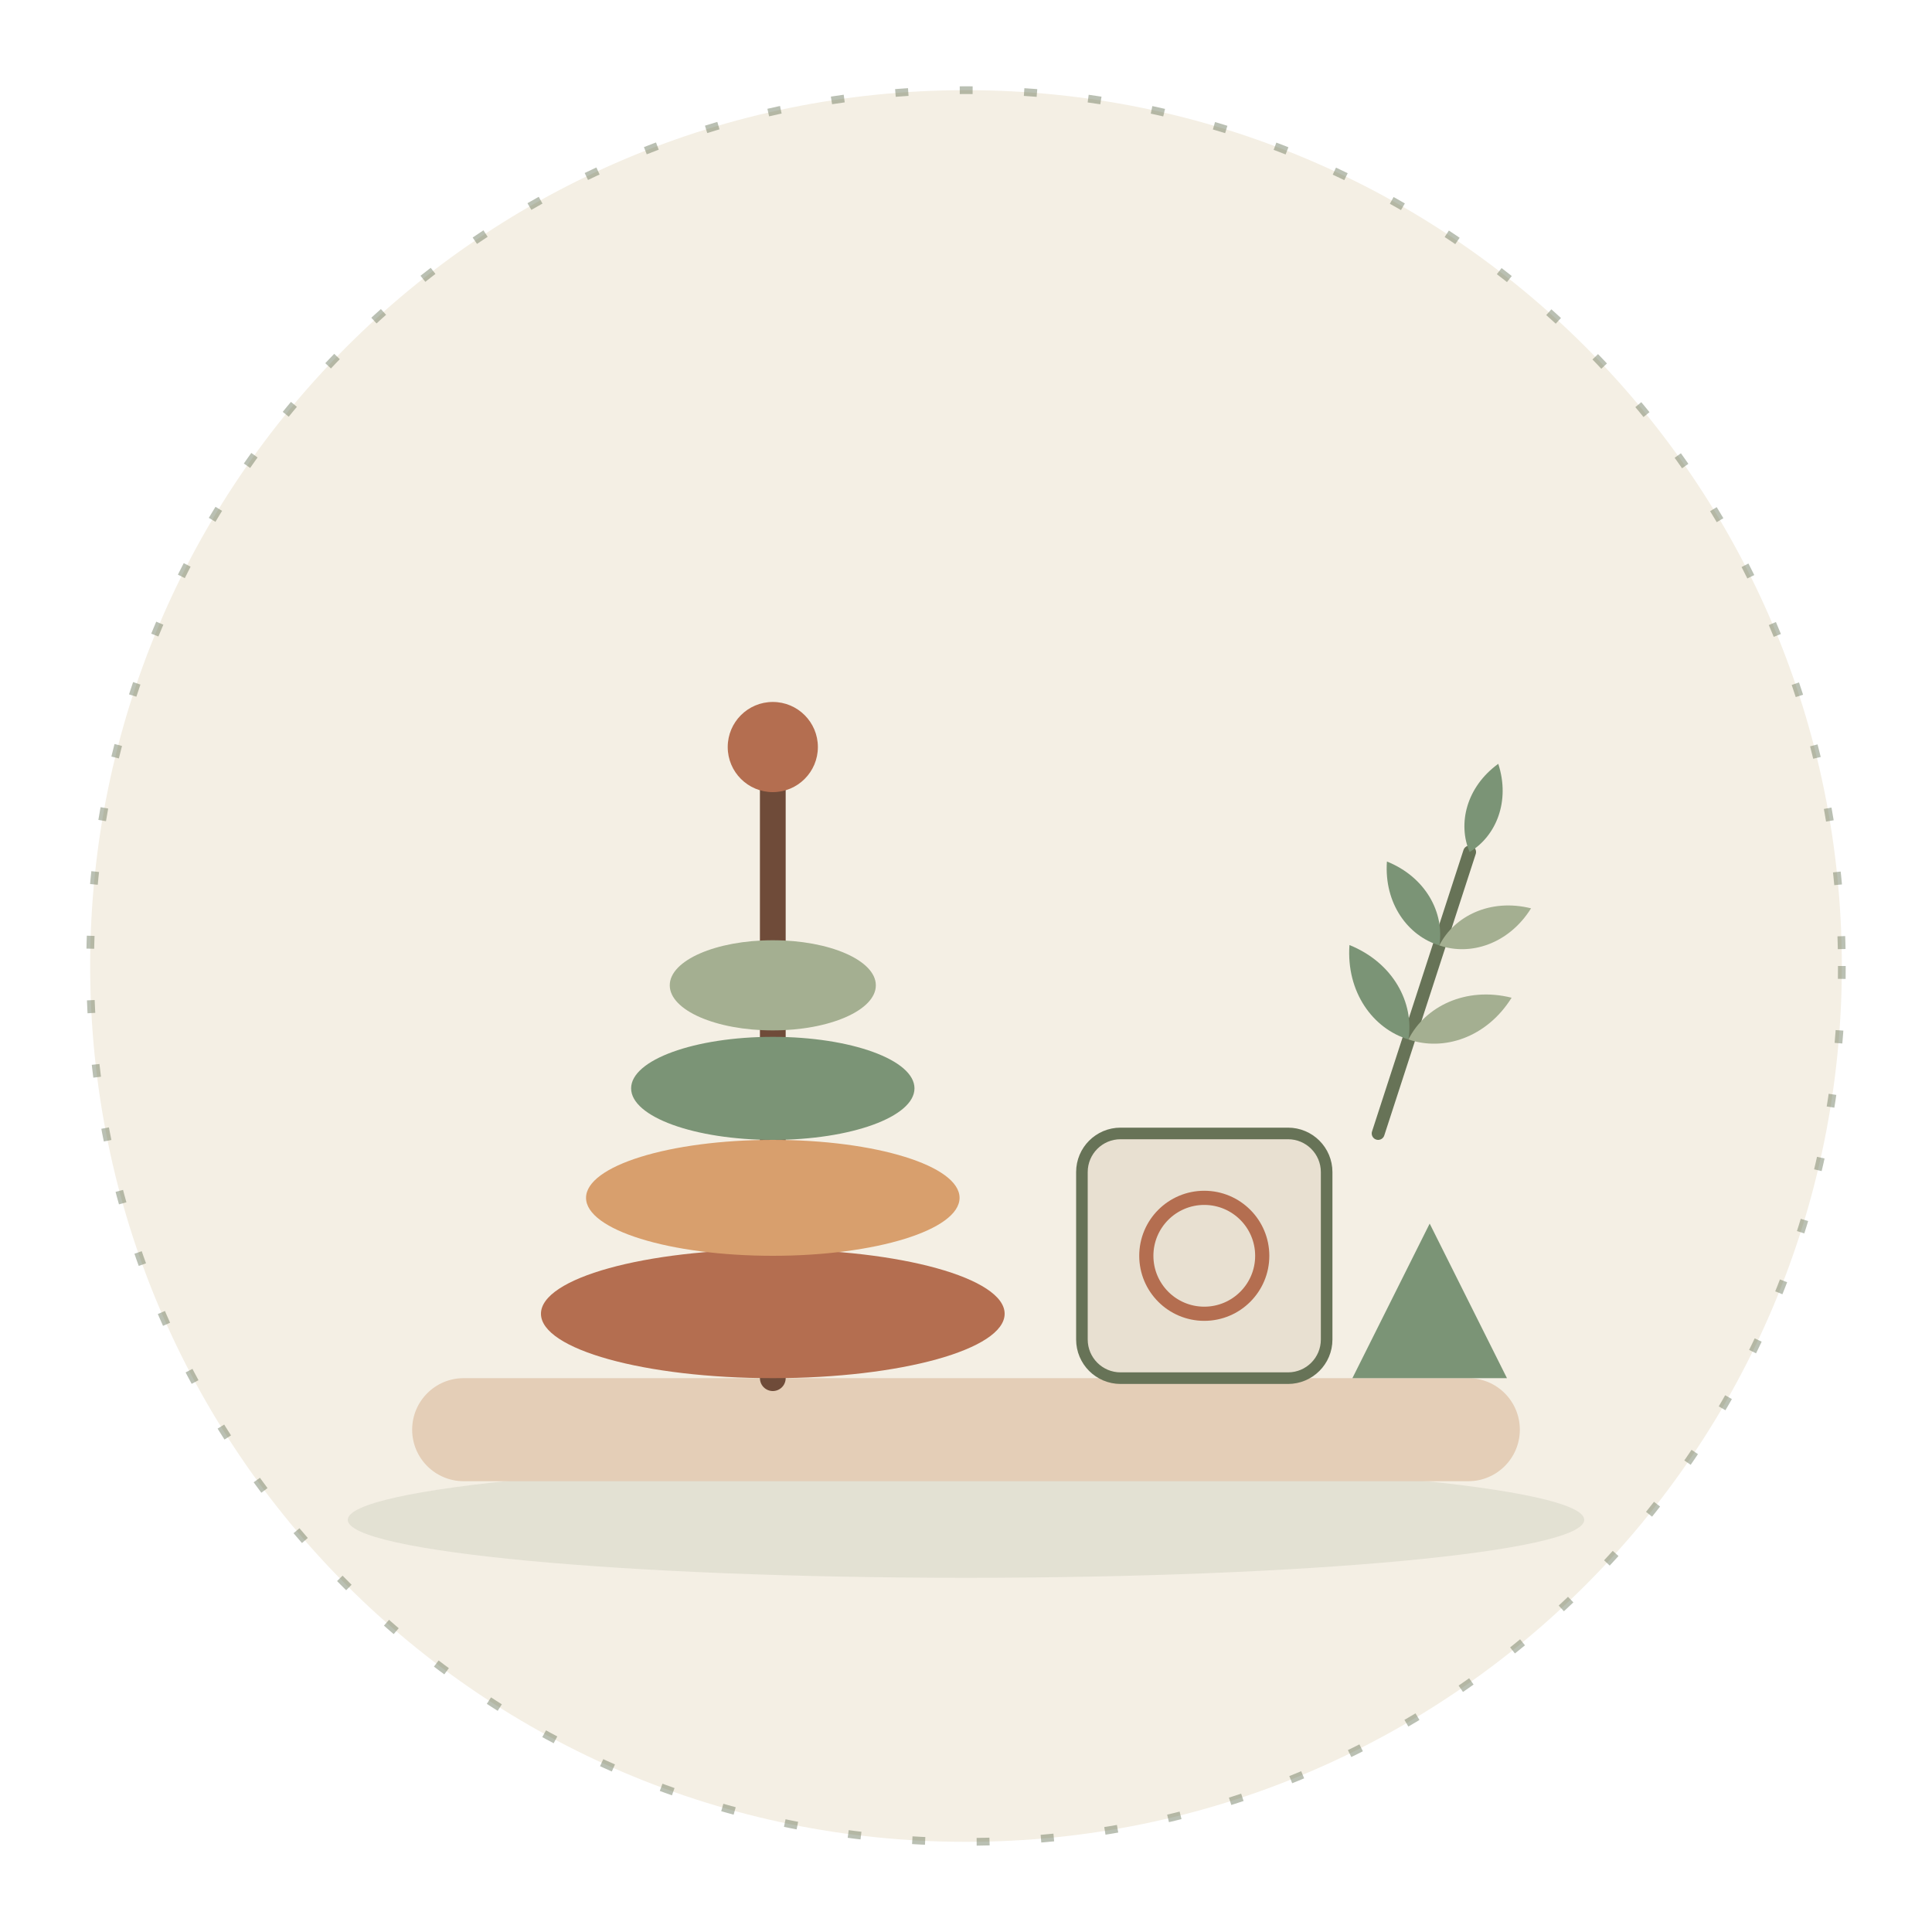
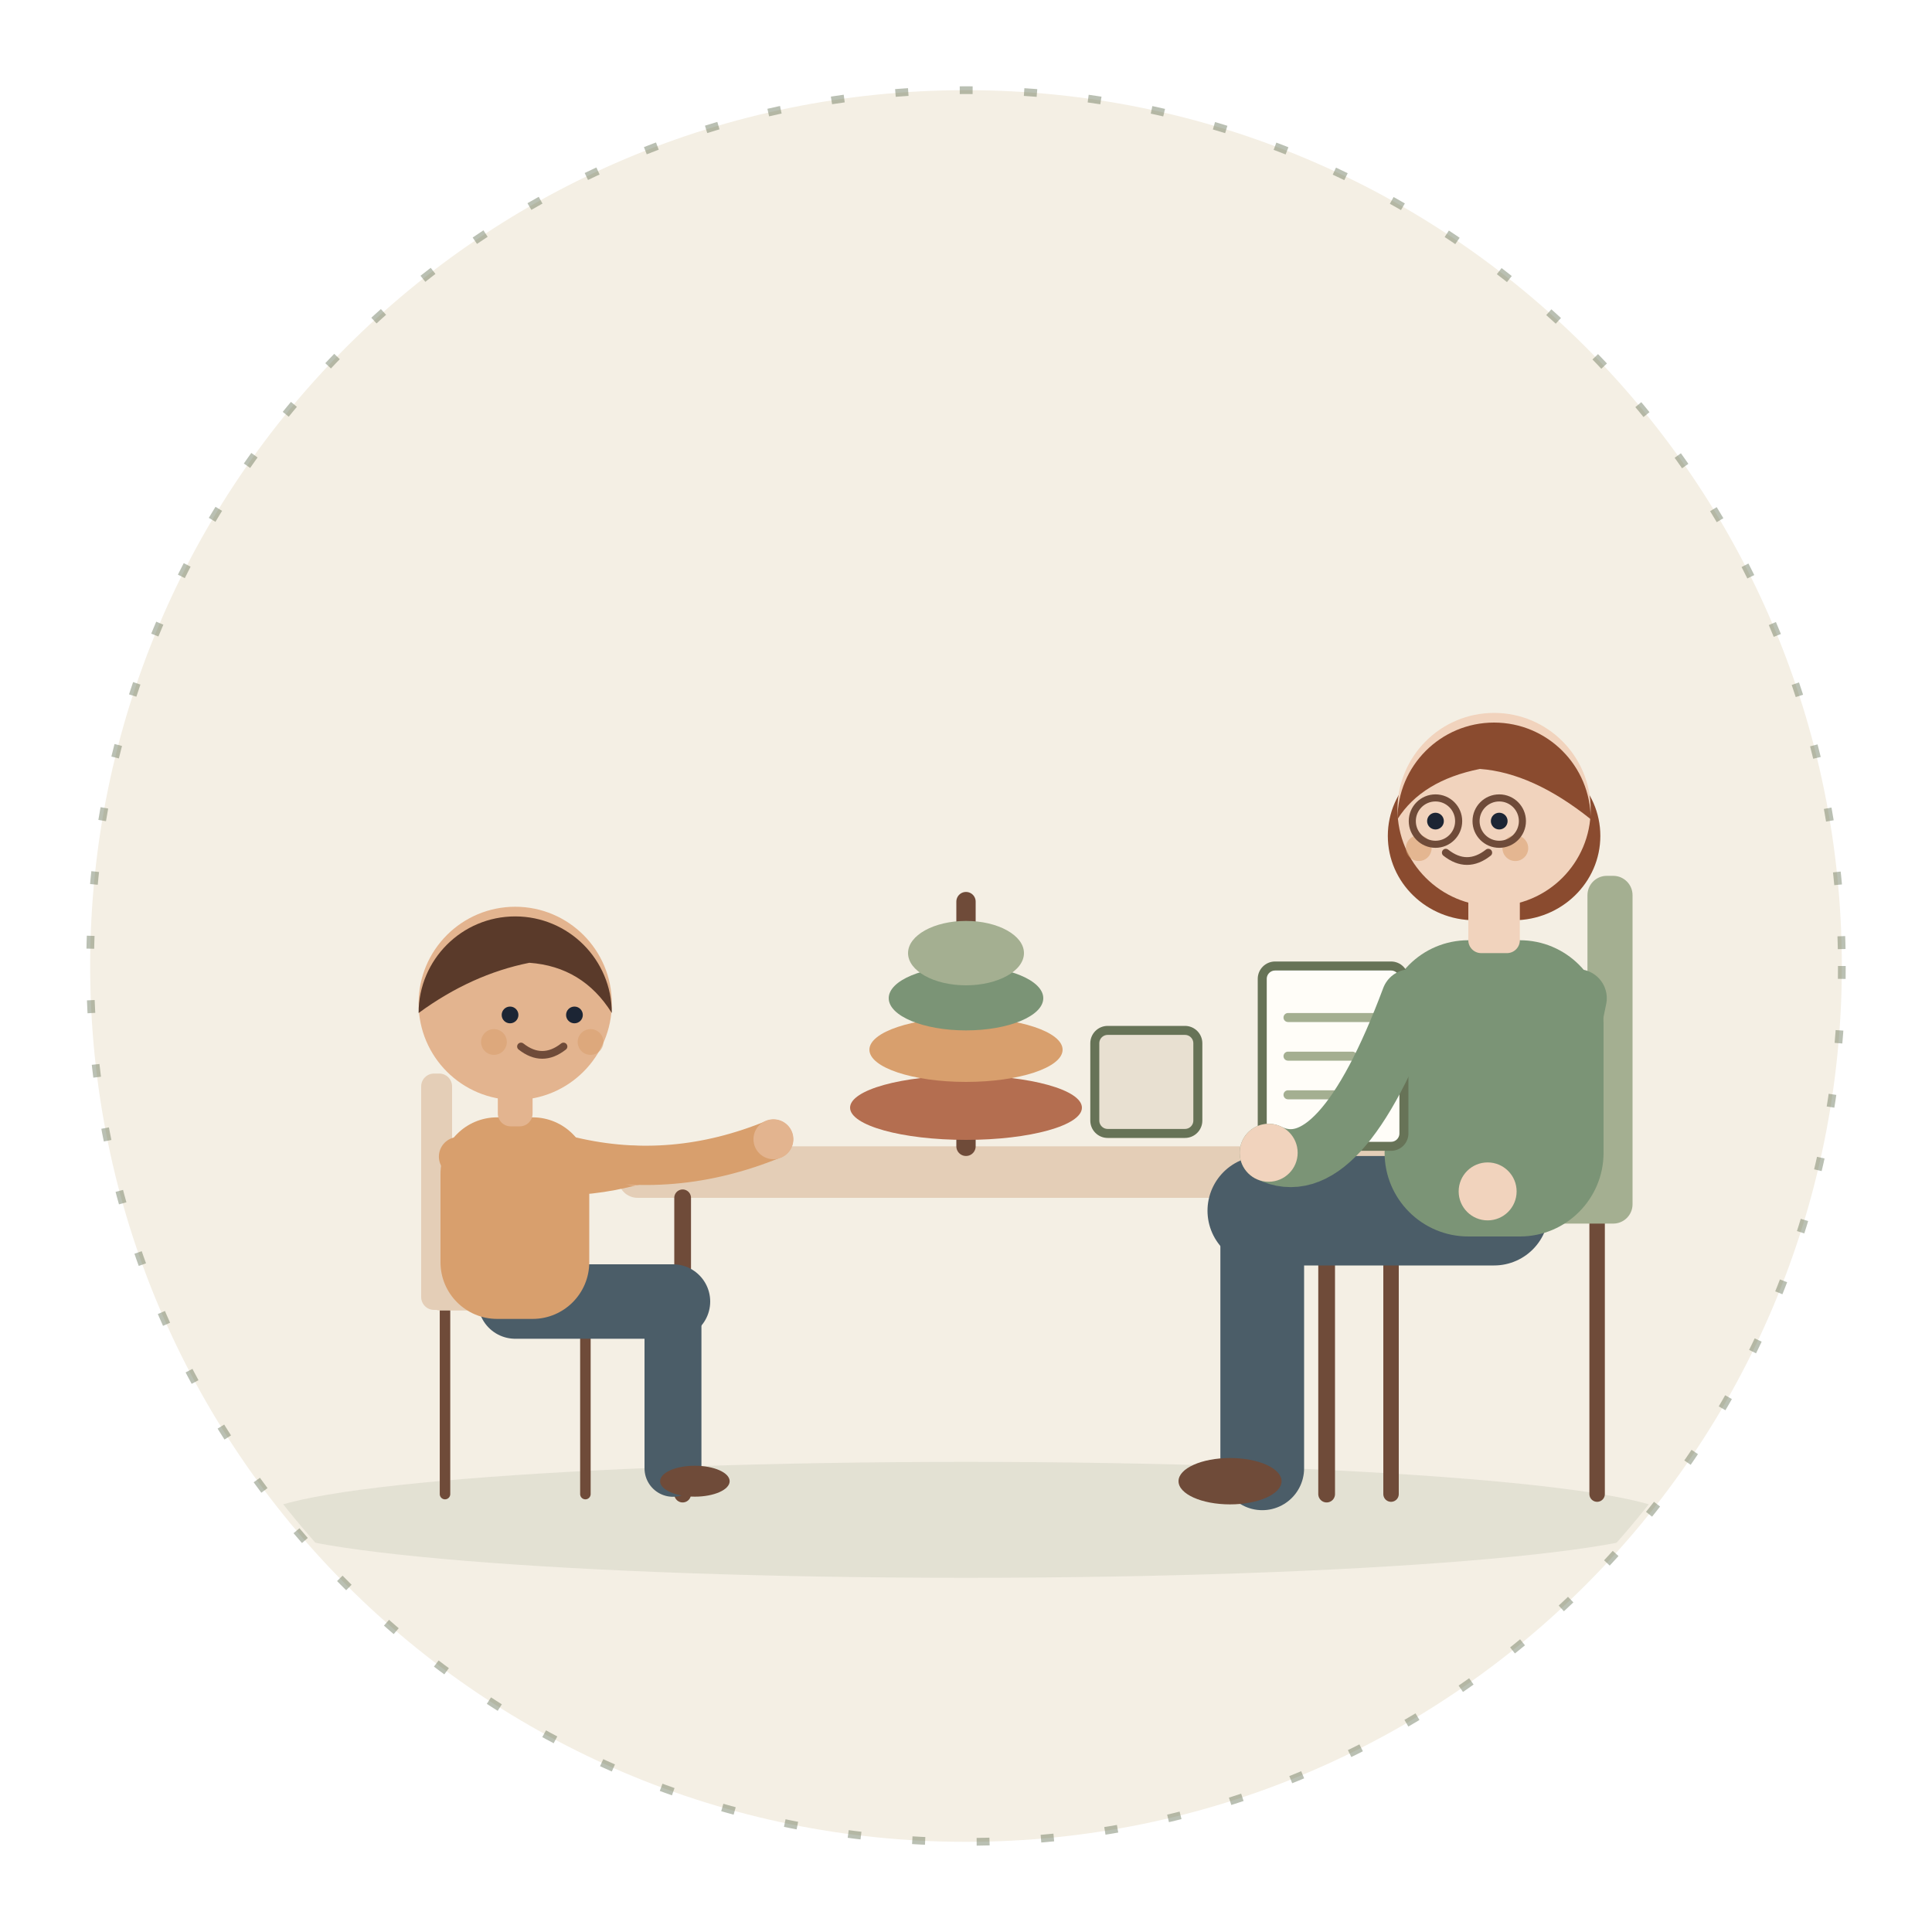
- <svg xmlns="http://www.w3.org/2000/svg" viewBox="0 0 300 300" width="300" height="300" role="img" aria-label="Juguetes sobre una alfombra: un encastre de aros, un cubo y una rama">
+ <svg xmlns="http://www.w3.org/2000/svg" viewBox="0 0 300 300" width="300" height="300" role="img" aria-label="Un niño juega con un encastre de aros mientras la evaluadora registra en su planilla">
  <circle cx="150" cy="150" r="136" fill="#f4efe4" />
  <circle cx="150" cy="150" r="136" fill="none" stroke="#677357" stroke-width="1.2" stroke-dasharray="2 8" opacity=".45" />
  <clipPath id="disco">
    <circle cx="150" cy="150" r="135" />
  </clipPath>
  <g clip-path="url(#disco)">
-     <ellipse cx="150" cy="236" rx="96" ry="9" fill="#677357" opacity=".12" />
-     <rect x="64" y="214" width="172" height="16" rx="8" fill="#e4ceb7" />
-     <path d="M120 214 V118" stroke="#6f4b39" stroke-width="4" fill="none" stroke-linecap="round" stroke-linejoin="round" />
-     <ellipse cx="120" cy="204" rx="36" ry="10" fill="#b46e50" />
-     <ellipse cx="120" cy="186" rx="29" ry="9" fill="#d89f6d" />
-     <ellipse cx="120" cy="169" rx="22" ry="8" fill="#7b9476" />
-     <ellipse cx="120" cy="153" rx="16" ry="7" fill="#a4af91" />
-     <circle cx="120.0" cy="116.0" r="7" fill="#b46e50" opacity="1.0" />
-     <rect x="168" y="176" width="38" height="38" rx="6" fill="#e8e0d1" stroke="#677357" stroke-width="1.8" />
-     <circle cx="187" cy="195" r="9" fill="none" stroke="#b46e50" stroke-width="2.2" />
-     <path d="M210 214 l12 -24 l12 24 z" fill="#7b9476" />
-     <path d="M214.0 176.0 L228.2 132.3" stroke="#677357" stroke-width="2" fill="none" stroke-linecap="round" stroke-linejoin="round" />
-     <path d="M0 0 C7 -8 8 -21 0 -32 C-8 -21 -7 -8 0 0 Z" transform="translate(218.7 161.4) rotate(-32) scale(0.54)" fill="#7b9476" opacity="1.0" />
-     <path d="M0 0 C7 -8 8 -21 0 -32 C-8 -21 -7 -8 0 0 Z" transform="translate(218.7 161.4) rotate(68) scale(0.54)" fill="#a4af91" opacity="1.0" />
-     <path d="M0 0 C7 -8 8 -21 0 -32 C-8 -21 -7 -8 0 0 Z" transform="translate(223.5 146.8) rotate(-32) scale(0.48)" fill="#7b9476" opacity="1.0" />
-     <path d="M0 0 C7 -8 8 -21 0 -32 C-8 -21 -7 -8 0 0 Z" transform="translate(223.5 146.8) rotate(68) scale(0.48)" fill="#a4af91" opacity="1.0" />
-     <path d="M0 0 C7 -8 8 -21 0 -32 C-8 -21 -7 -8 0 0 Z" transform="translate(228.2 132.3) rotate(18) scale(0.45)" fill="#7b9476" opacity="1.0" />
+     <ellipse cx="150" cy="236" rx="110" ry="9" fill="#677357" opacity=".12" />
+     <rect x="96.0" y="178.0" width="120.0" height="8.0" rx="3.0" fill="#e4ceb7" />
+     <path d="M106 186 V232 M206 186 V232" stroke="#6f4b39" stroke-width="2.6" fill="none" stroke-linecap="round" stroke-linejoin="round" />
+     <path d="M150 178 V140" stroke="#6f4b39" stroke-width="3" fill="none" stroke-linecap="round" stroke-linejoin="round" />
+     <ellipse cx="150" cy="172" rx="18" ry="5" fill="#b46e50" />
+     <ellipse cx="150" cy="163" rx="15" ry="5" fill="#d89f6d" />
+     <ellipse cx="150" cy="155" rx="12" ry="5" fill="#7b9476" />
+     <ellipse cx="150" cy="148" rx="9" ry="5" fill="#a4af91" />
+     <rect x="170.0" y="160.0" width="16.0" height="16.0" rx="2.0" fill="#e8e0d1" stroke="#677357" stroke-width="1.4" />
+     <path d="M69.1 232 V202.1 M90.9 232 V202.1" stroke="#6f4b39" stroke-width="1.632" fill="none" stroke-linecap="round" stroke-linejoin="round" />
+     <rect x="66.4" y="198.7" width="27.2" height="4.8" rx="2.0" fill="#e4ceb7" />
+     <rect x="65.4" y="166.7" width="4.8" height="36.7" rx="2.0" fill="#e4ceb7" />
+     <path d="M80.0 202.1 H104.5" stroke="#4b5d68" stroke-width="11.56" fill="none" stroke-linecap="round" stroke-linejoin="round" />
+     <path d="M104.5 202.1 V228.0" stroke="#4b5d68" stroke-width="8.84" fill="none" stroke-linecap="round" stroke-linejoin="round" />
+     <ellipse cx="107.9" cy="230.0" rx="5.4" ry="2.4" fill="#6f4b39" />
+     <rect x="68.4" y="173.5" width="23.1" height="31.3" rx="8.8" fill="#d89f6d" />
+     <rect x="77.3" y="168.1" width="5.4" height="6.8" rx="2.0" fill="#e3b48f" />
+     <circle cx="80.0" cy="155.8" r="15.0" fill="#e3b48f" opacity="1.0" />
+     <path d="M65.0 157.3 A15.0 15.0 0 0 1 95.0 157.3 Q90.5 150.1 82.2 149.5 Q73.2 151.3 65.0 157.3 Z" fill="#5a3a2a" />
+     <circle cx="79.2" cy="157.6" r="1.3" fill="#1c2534" opacity="1.0" />
+     <circle cx="89.2" cy="157.6" r="1.3" fill="#1c2534" opacity="1.0" />
+     <path d="M80.9 162.5 Q84.2 165.1 87.5 162.5" stroke="#6f4b39" stroke-width="1.2" fill="none" stroke-linecap="round" stroke-linejoin="round" />
+     <circle cx="76.7" cy="161.8" r="2.0" fill="#d89f6d" opacity="0.55" />
+     <circle cx="91.7" cy="161.8" r="2.0" fill="#d89f6d" opacity="0.55" />
+     <path d="M71.2 179.6 Q84.8 184.7 98.4 181.0" stroke="#d89f6d" stroke-width="6.1" fill="none" stroke-linecap="round" />
+     <circle cx="98.4" cy="181.0" r="3.1" fill="#e3b48f" opacity="1.0" />
+     <path d="M88.8 179.6 Q104.5 183.3 120.1 176.9" stroke="#d89f6d" stroke-width="6.1" fill="none" stroke-linecap="round" />
+     <circle cx="120.1" cy="176.9" r="3.1" fill="#e3b48f" opacity="1.0" />
+     <path d="M216.0 232 V188.0 M248.0 232 V188.0" stroke="#6f4b39" stroke-width="2.4" fill="none" stroke-linecap="round" stroke-linejoin="round" />
+     <rect x="212.0" y="183.0" width="40.0" height="7.0" rx="3.0" fill="#a4af91" />
+     <rect x="246.5" y="136.0" width="7.0" height="54.0" rx="3.0" fill="#a4af91" />
+     <rect x="215.5" y="116.7" width="33.0" height="26.2" rx="13.5" fill="#8a4b2f" />
+     <path d="M232.0 188.0 H196.0" stroke="#4b5d68" stroke-width="17.0" fill="none" stroke-linecap="round" stroke-linejoin="round" />
+     <path d="M196.0 188.0 V228.0" stroke="#4b5d68" stroke-width="13.0" fill="none" stroke-linecap="round" stroke-linejoin="round" />
+     <ellipse cx="191.0" cy="230.0" rx="8.0" ry="3.6" fill="#6f4b39" />
+     <rect x="215.0" y="146.0" width="34.0" height="46.0" rx="13.0" fill="#7b9476" />
+     <rect x="228.0" y="138.0" width="8.0" height="10.0" rx="2.0" fill="#f1d3bd" />
+     <circle cx="232.0" cy="125.7" r="15.0" fill="#f1d3bd" opacity="1.0" />
+     <path d="M217.0 127.2 A15.0 15.0 0 0 1 247.0 127.2 Q238.0 120.0 229.8 119.4 Q220.8 121.2 217.0 127.2 Z" fill="#8a4b2f" />
+     <circle cx="222.9" cy="127.5" r="1.3" fill="#1c2534" opacity="1.0" />
+     <circle cx="232.8" cy="127.5" r="1.3" fill="#1c2534" opacity="1.0" />
+     <path d="M224.5 132.4 Q227.8 135.0 231.1 132.4" stroke="#6f4b39" stroke-width="1.2" fill="none" stroke-linecap="round" stroke-linejoin="round" />
+     <circle cx="220.3" cy="131.7" r="2.0" fill="#d89f6d" opacity="0.55" />
+     <circle cx="235.3" cy="131.7" r="2.0" fill="#d89f6d" opacity="0.55" />
+     <circle cx="222.9" cy="127.5" r="3.6" fill="none" stroke="#6f4b39" stroke-width="1.1" />
+     <circle cx="232.8" cy="127.5" r="3.6" fill="none" stroke="#6f4b39" stroke-width="1.1" />
+     <rect x="196.0" y="150.0" width="22.0" height="28.0" rx="2.0" fill="#fffdf8" stroke="#677357" stroke-width="1.4" />
+     <path d="M200 158 h14 M200 164 h10 M200 170 h12" stroke="#a4af91" stroke-width="1.4" fill="none" stroke-linecap="round" stroke-linejoin="round" />
+     <path d="M219.0 155.0 Q208.0 184.4 197.0 179.0" stroke="#7b9476" stroke-width="9.0" fill="none" stroke-linecap="round" />
+     <circle cx="197.0" cy="179.0" r="4.5" fill="#f1d3bd" opacity="1.0" />
+     <path d="M245.0 155.0 Q238.0 190.4 231.0 185.0" stroke="#7b9476" stroke-width="9.0" fill="none" stroke-linecap="round" />
+     <circle cx="231.0" cy="185.0" r="4.5" fill="#f1d3bd" opacity="1.0" />
  </g>
</svg>
